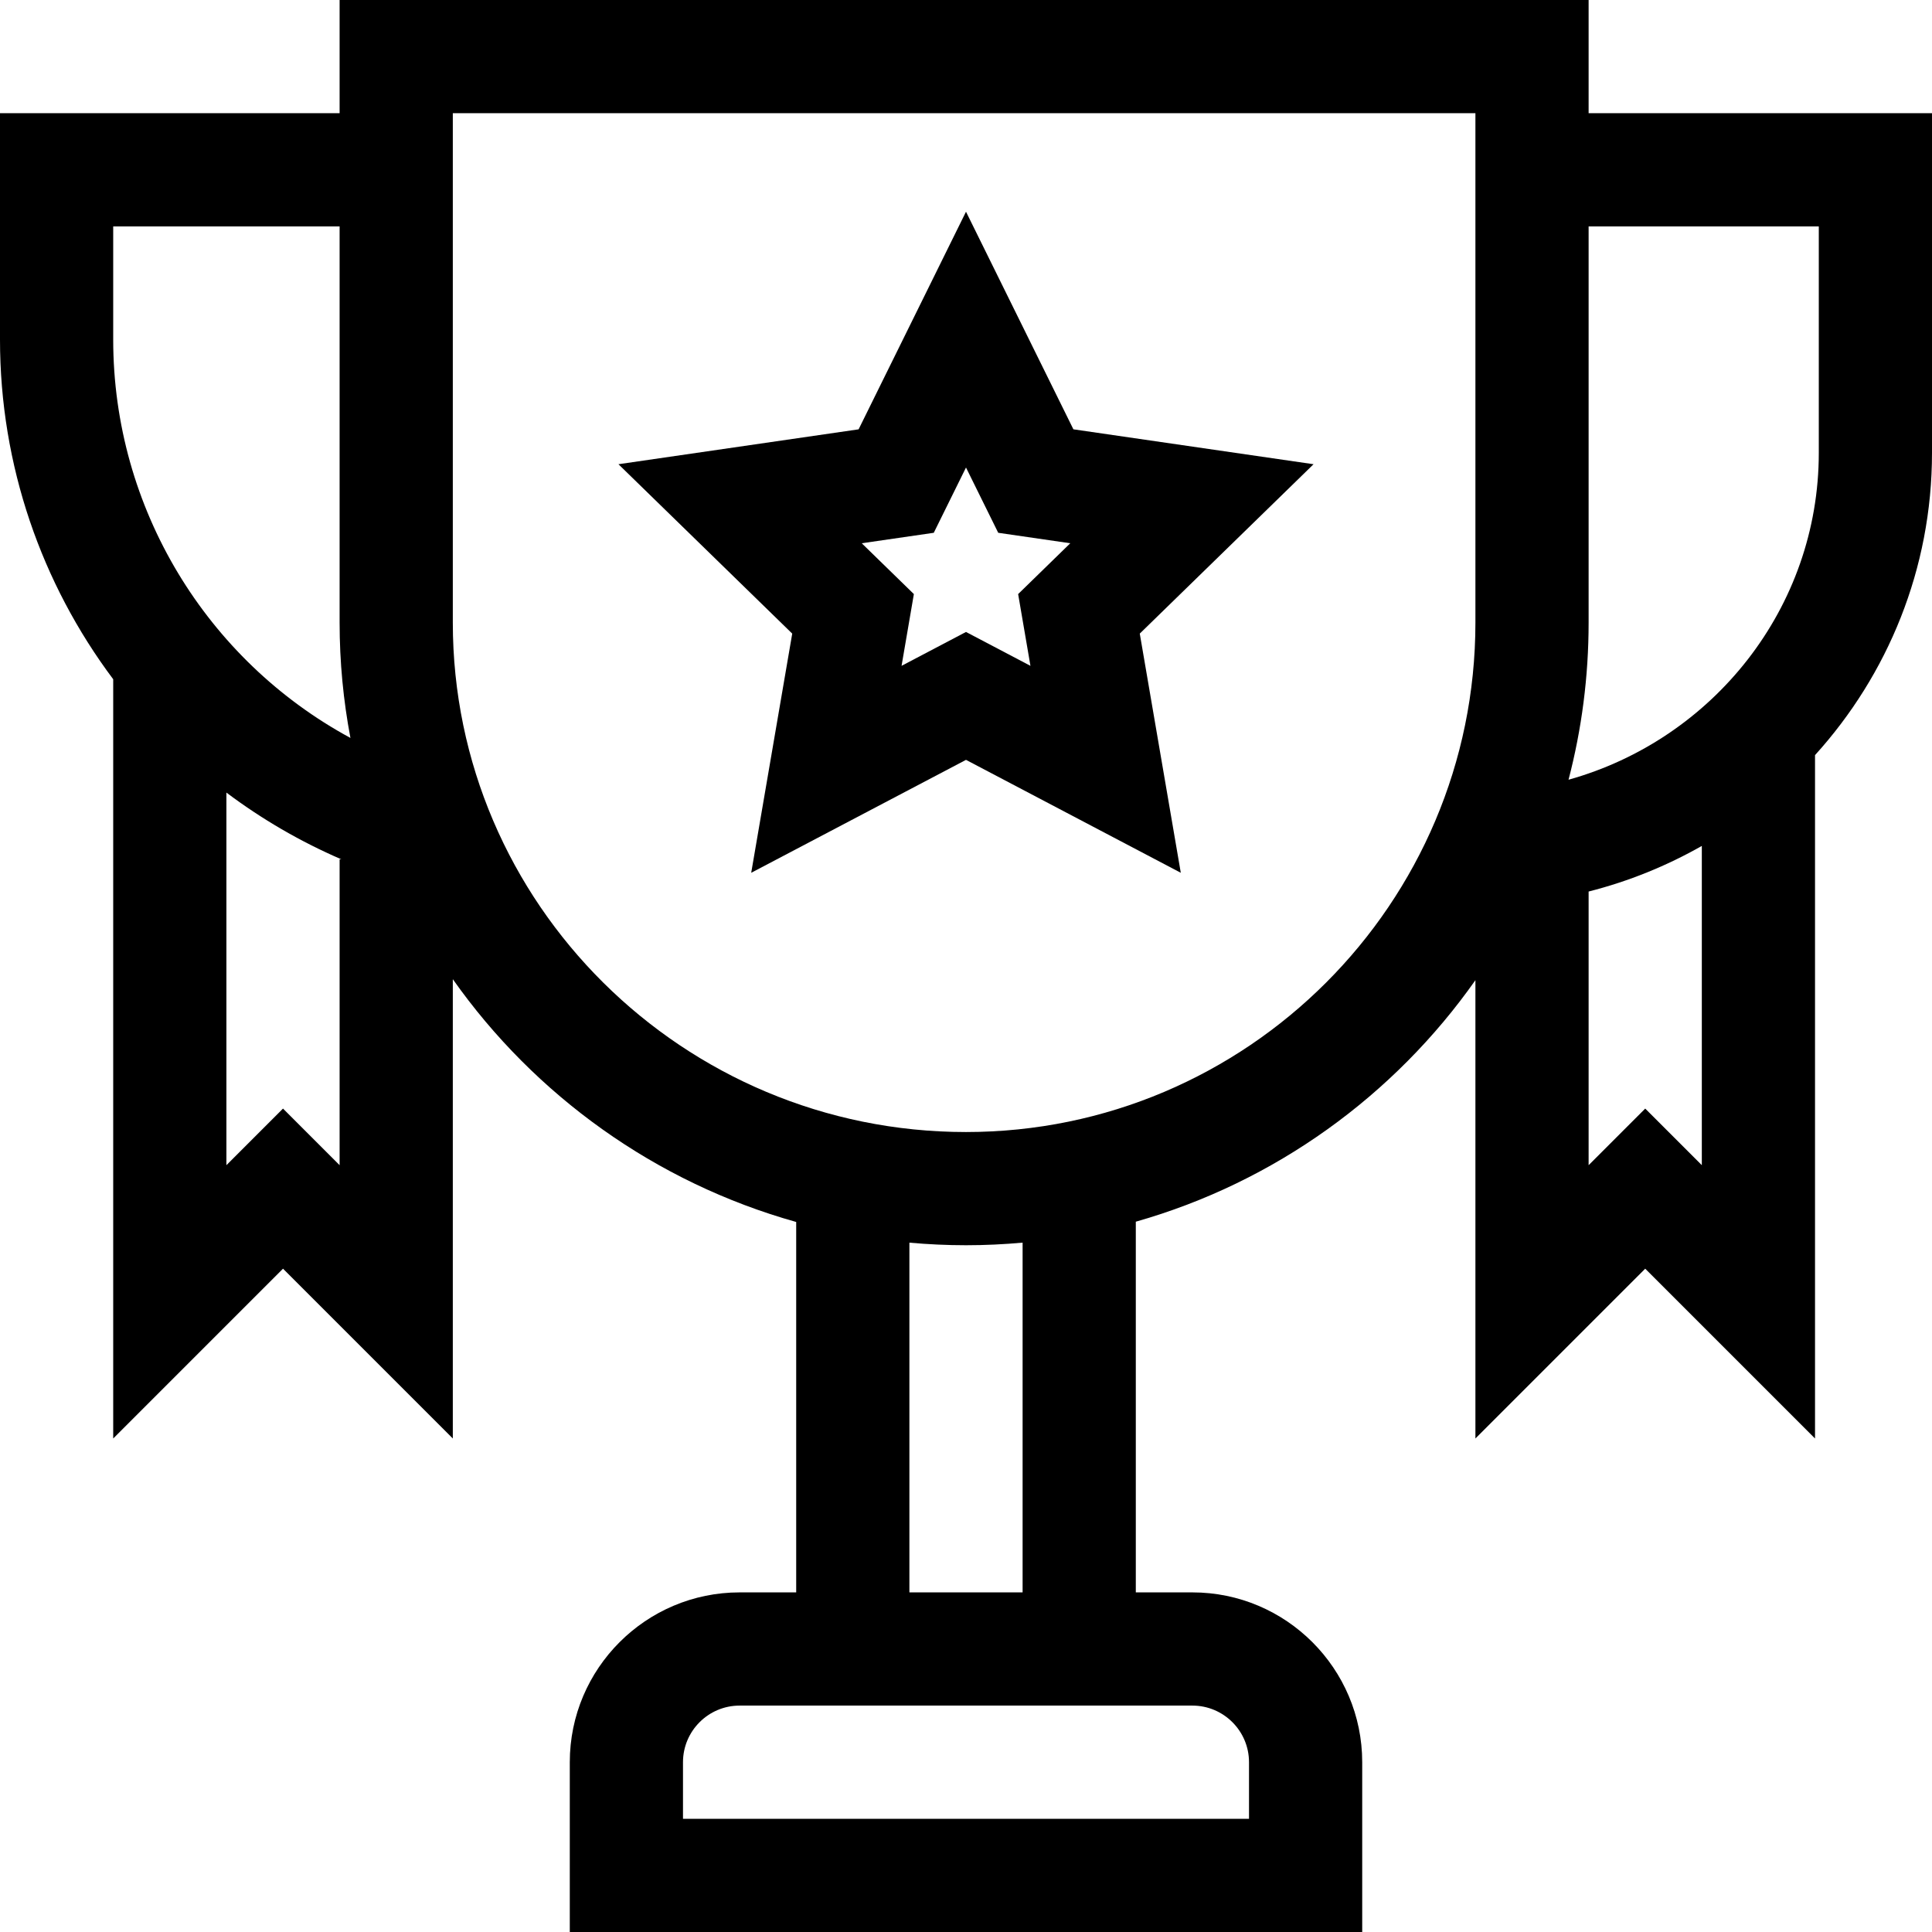
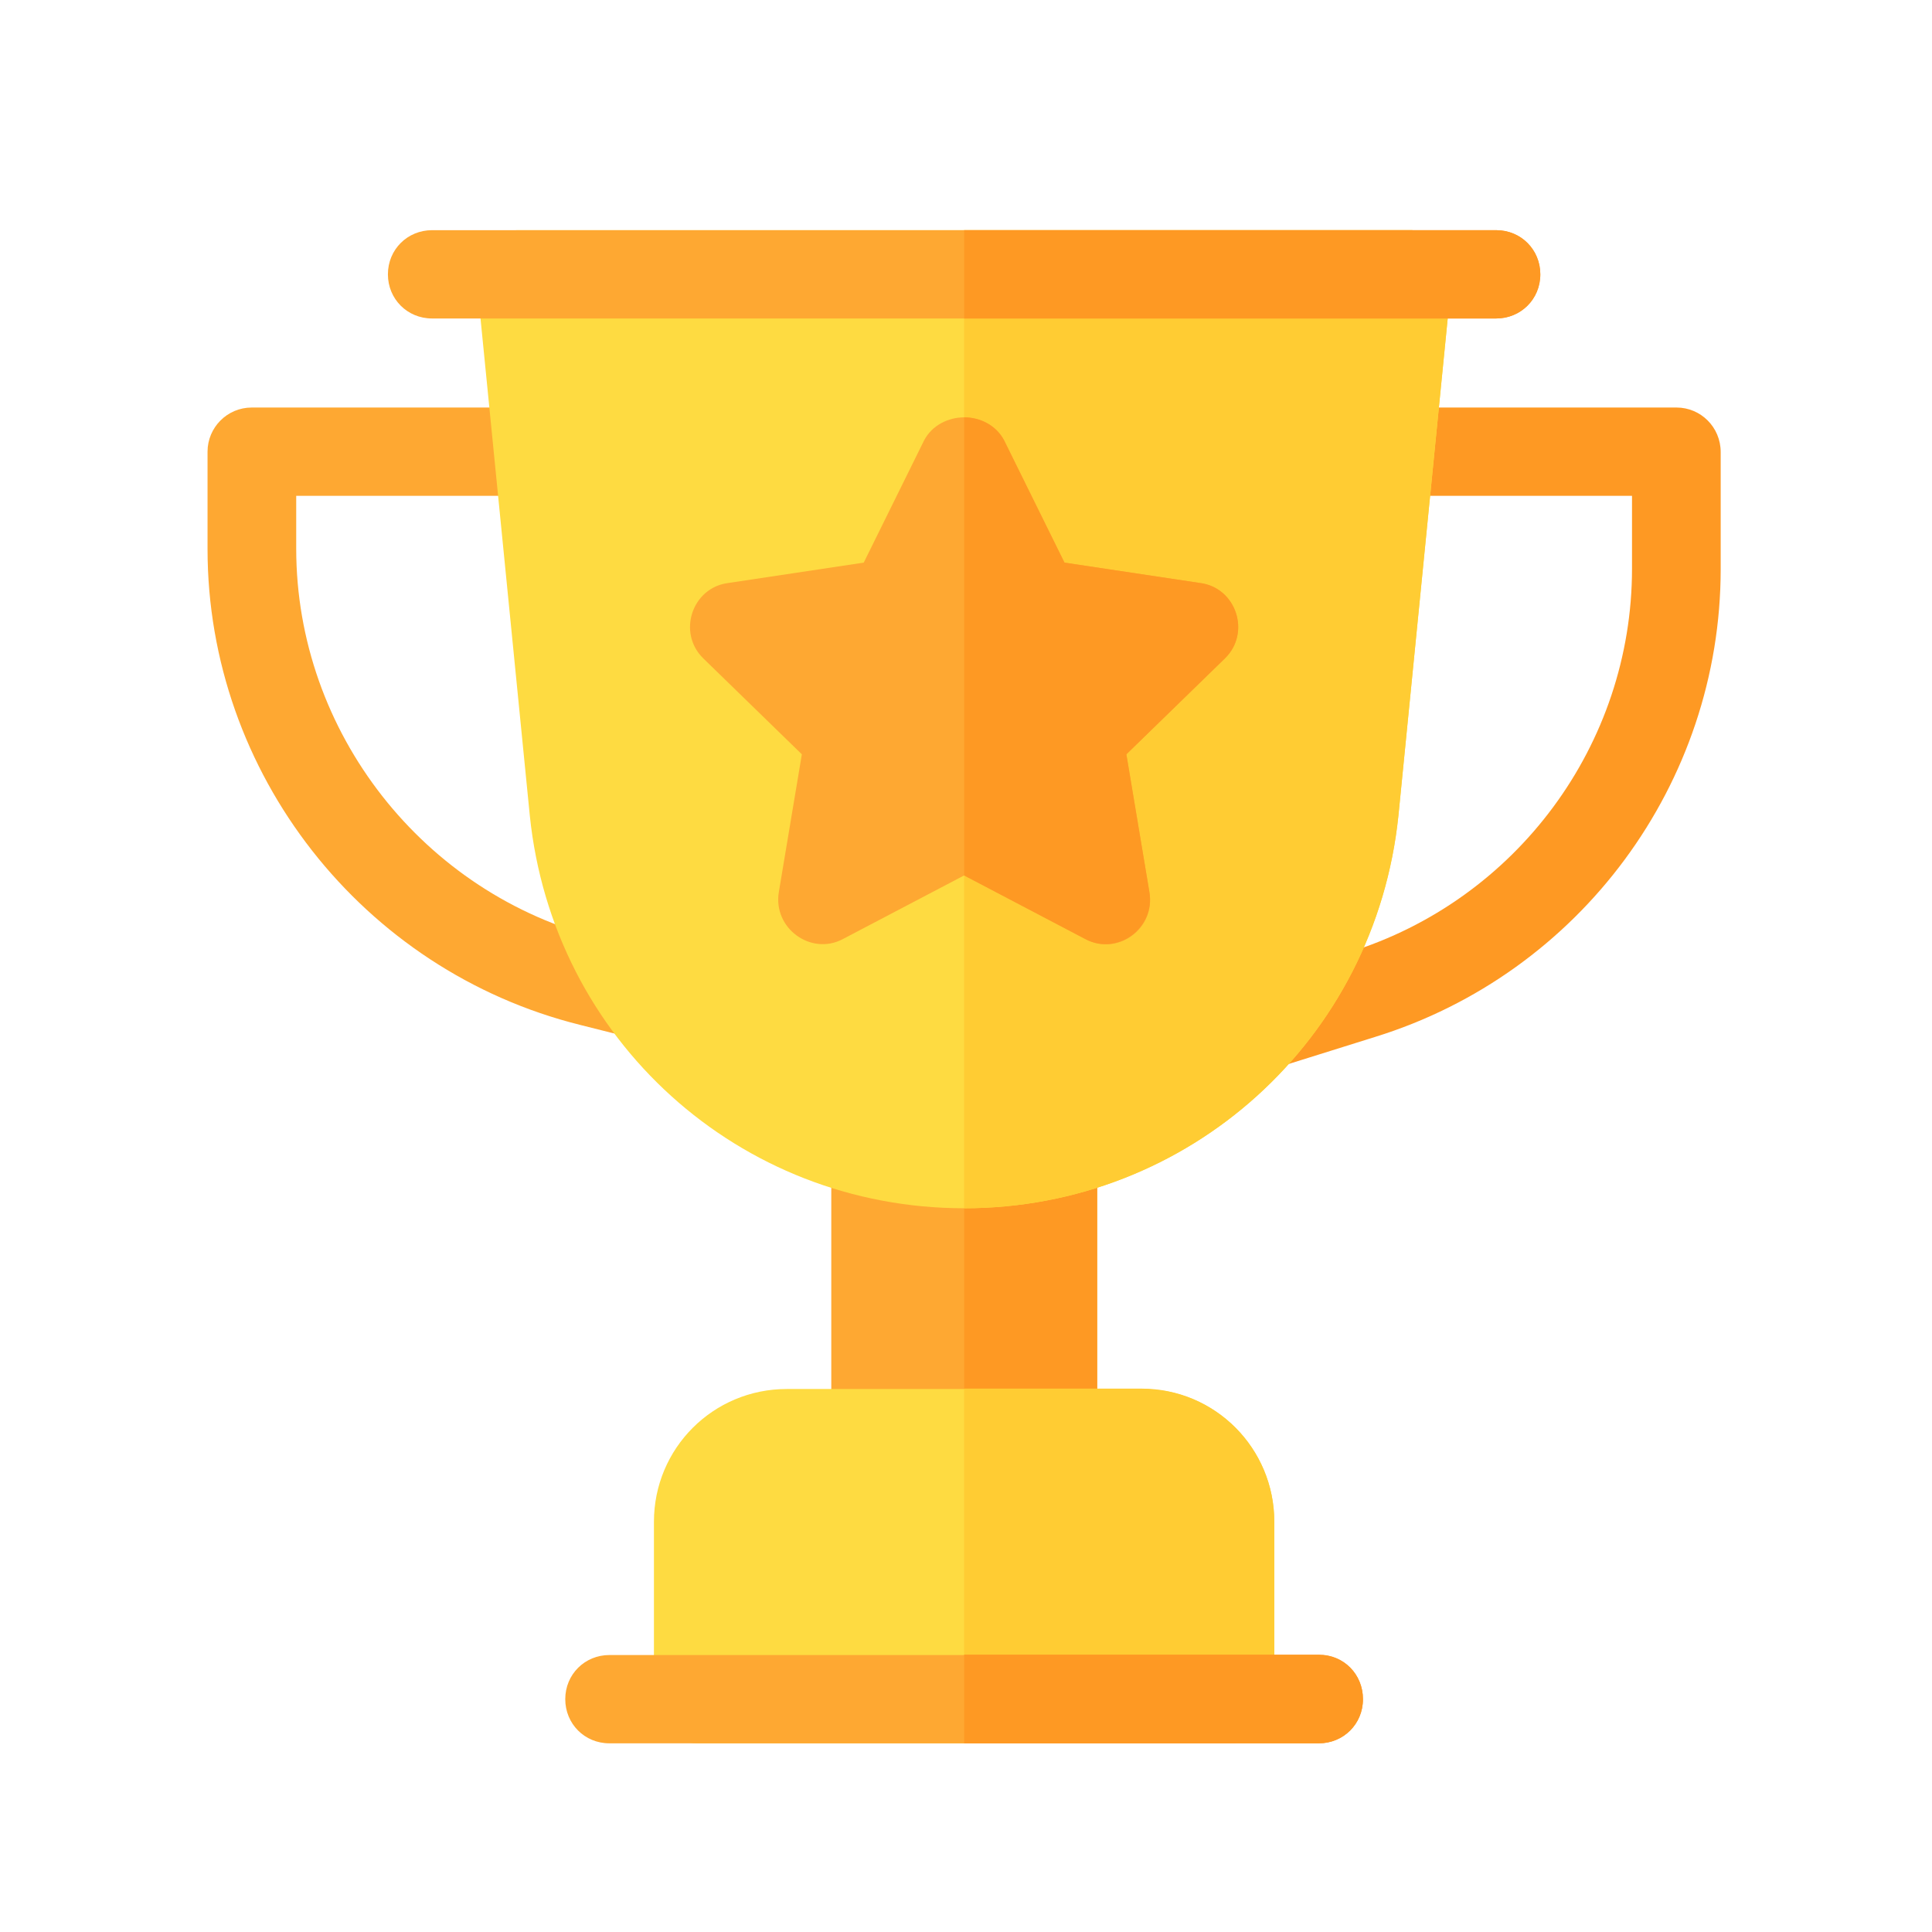
- <svg xmlns="http://www.w3.org/2000/svg" viewBox="0 0 512 512">
-   <path d="m199.078 231.297 56.922-29.926 56.922 29.926-10.871-63.387 46.055-44.887-63.645-9.25-28.461-57.668-28.461 57.672-63.645 9.246 46.055 44.891zm48.383-90.102 8.539-17.301 8.539 17.301 19.094 2.773-13.816 13.469 3.262 19.016-17.078-8.977-17.078 8.977 3.262-19.016-13.816-13.469zm0 0" />
-   <path d="m30 381.215 45-45 45 45v-121.719c21.711 30.781 53.711 53.887 91 64.34v98.164h-15c-24.812 0-45 20.188-45 45v45h210v-45c0-24.812-20.188-45-45-45h-15v-98.238c36.844-10.457 68.477-33.43 90-64.004v121.457l45-45 45 45v-181.098c19.262-21.262 31-49.352 31-80.117v-90h-91v-30h-331v30h-90v60c0 33.363 11.023 64.688 30 90.004zm60-72.43-15-15-15 15v-98.742c9.324 7.004 19.527 12.965 30.465 17.684h-.465zm241 158.215v15h-150v-15c0-8.27 6.73-15 15-15h120c8.27 0 15 6.73 15 15zm-60-45h-30v-92.68c4.941.441 9.941.68 15 .68s10.059-.242 15-.688zm165-128.215-15 15v-72.52c10.629-2.699 20.699-6.797 30-12.086v84.605zm46-233.785v60c0 41.172-28.098 75.973-66.324 86.637 3.473-13.305 5.324-27.258 5.324-41.637v-105zm-362-30h271v135c0 74.438-60.562 135-135 135-74.988 0-136-60.562-136-135zm-90 30h60v105c0 10.441.992 20.652 2.867 30.559-38.043-20.594-62.867-60.777-62.867-105.559zm0 0" />
+ <svg xmlns="http://www.w3.org/2000/svg" version="1.1" id="Capa_1" x="0px" y="0px" viewBox="0 0 512 512" style="enable-background:new 0 0 512 512;" xml:space="preserve">
+   <style type="text/css">
+ 	.st0{fill:#FEA832;}
+ 	.st1{fill:#FE9923;}
+ 	.st2{fill:#FEDB41;}
+ 	.st3{fill:#FFCC33;}
+ </style>
+   <path class="st0" d="M172.9,252.2l-13.5-3.4c-47.2-11.8-80.9-54.8-80.9-103.4v-14h64.2c6.5,0,11.7-5.3,11.7-11.7  s-5.3-11.7-11.7-11.7c0,0-75.1,0-76,0c-6.5,0-11.7,5.3-11.7,11.7v25.8c0,59.4,41,111.7,98.7,126.1l13.5,3.4  c6.2,1.6,12.7-2.2,14.2-8.5C183,260.2,179.1,253.8,172.9,252.2z" />
+   <path class="st1" d="M444.3,108c-0.9,0-76,0-76,0c-6.5,0-11.7,5.3-11.7,11.7s5.3,11.7,11.7,11.7h64.2v19.3  c0,46.6-30.6,87.9-75.1,101.7l-26.2,8.2c-6.2,1.9-9.7,8.5-7.7,14.7c1.9,6.1,8.4,9.7,14.7,7.7l26.2-8.2  C418.7,258,456,207.6,456,150.8v-31C456,113.2,450.7,108,444.3,108z" />
+   <rect x="220.3" y="296.7" class="st0" width="70.5" height="118.3" />
+   <rect x="255.5" y="296.7" class="st1" width="35.2" height="118.3" />
+   <path class="st2" d="M337.7,403.3v47c0,6.6-5.2,11.7-11.7,11.7H185c-6.6,0-11.7-5.2-11.7-11.7v-47c0-19.5,15.7-35.2,35.2-35.2h94  C322,368,337.7,383.8,337.7,403.3z" />
+   <path class="st3" d="M337.7,403.3v47c0,6.6-5.2,11.7-11.7,11.7h-70.5v-94h47C322,368,337.7,383.8,337.7,403.3z" />
+   <path class="st2" d="M384.7,73.9l-14.1,142.2c-6.1,59.4-55.5,104.1-115.1,104.1s-109-44.6-115.1-104.1L126.3,73.9  c-0.5-6.6,4.2-12.2,10.6-12.9h237.3C380.5,61.7,385.2,67.3,384.7,73.9z" />
+   <path class="st3" d="M384.7,73.9l-14.1,142.2c-6.1,59.4-55.5,104.1-115.1,104.1V61h118.7C380.5,61.7,385.2,67.3,384.7,73.9z" />
+   <path class="st0" d="M408.2,72.7c0,6.6-5.2,11.7-11.7,11.7h-282c-6.6,0-11.7-5.2-11.7-11.7c0-6.6,5.2-11.7,11.7-11.7h282  C403.1,61,408.2,66.2,408.2,72.7z" />
+   <path class="st1" d="M408.2,72.7c0,6.6-5.2,11.7-11.7,11.7h-141V61h141C403.1,61,408.2,66.2,408.2,72.7z" />
+   <path class="st0" d="M318,154.5l-35.9-5.4l-16-32.4c-2.1-4-6.3-6.1-10.6-6.1c-4.2,0-8.5,2.1-10.6,6.1l-16,32.4l-35.9,5.4  c-9.6,1.2-13.6,13.2-6.6,20l26.1,25.4l-6.1,36.5c-1.6,9.6,8.5,16.9,16.9,12.5l32.2-16.9l32.2,16.9c8.5,4.5,18.6-2.8,16.9-12.5  l-6.1-36.5l26.1-25.4C331.6,167.7,327.6,155.7,318,154.5z" />
+   <path class="st1" d="M324.6,174.5l-26.1,25.4l6.1,36.5c1.6,9.6-8.5,16.9-16.9,12.5l-32.2-16.9V110.6c4.2,0,8.5,2.1,10.6,6.1l16,32.4  l35.9,5.4C327.6,155.7,331.6,167.7,324.6,174.5z" />
+   <path class="st0" d="M361.2,450.3c0,6.6-5.2,11.7-11.7,11.7h-188c-6.6,0-11.7-5.2-11.7-11.7c0-6.6,5.2-11.7,11.7-11.7h188  C356.1,438.5,361.2,443.7,361.2,450.3z" />
+   <path class="st1" d="M361.2,450.3c0,6.6-5.2,11.7-11.7,11.7h-94v-23.5h94C356.1,438.5,361.2,443.7,361.2,450.3z" />
</svg>
